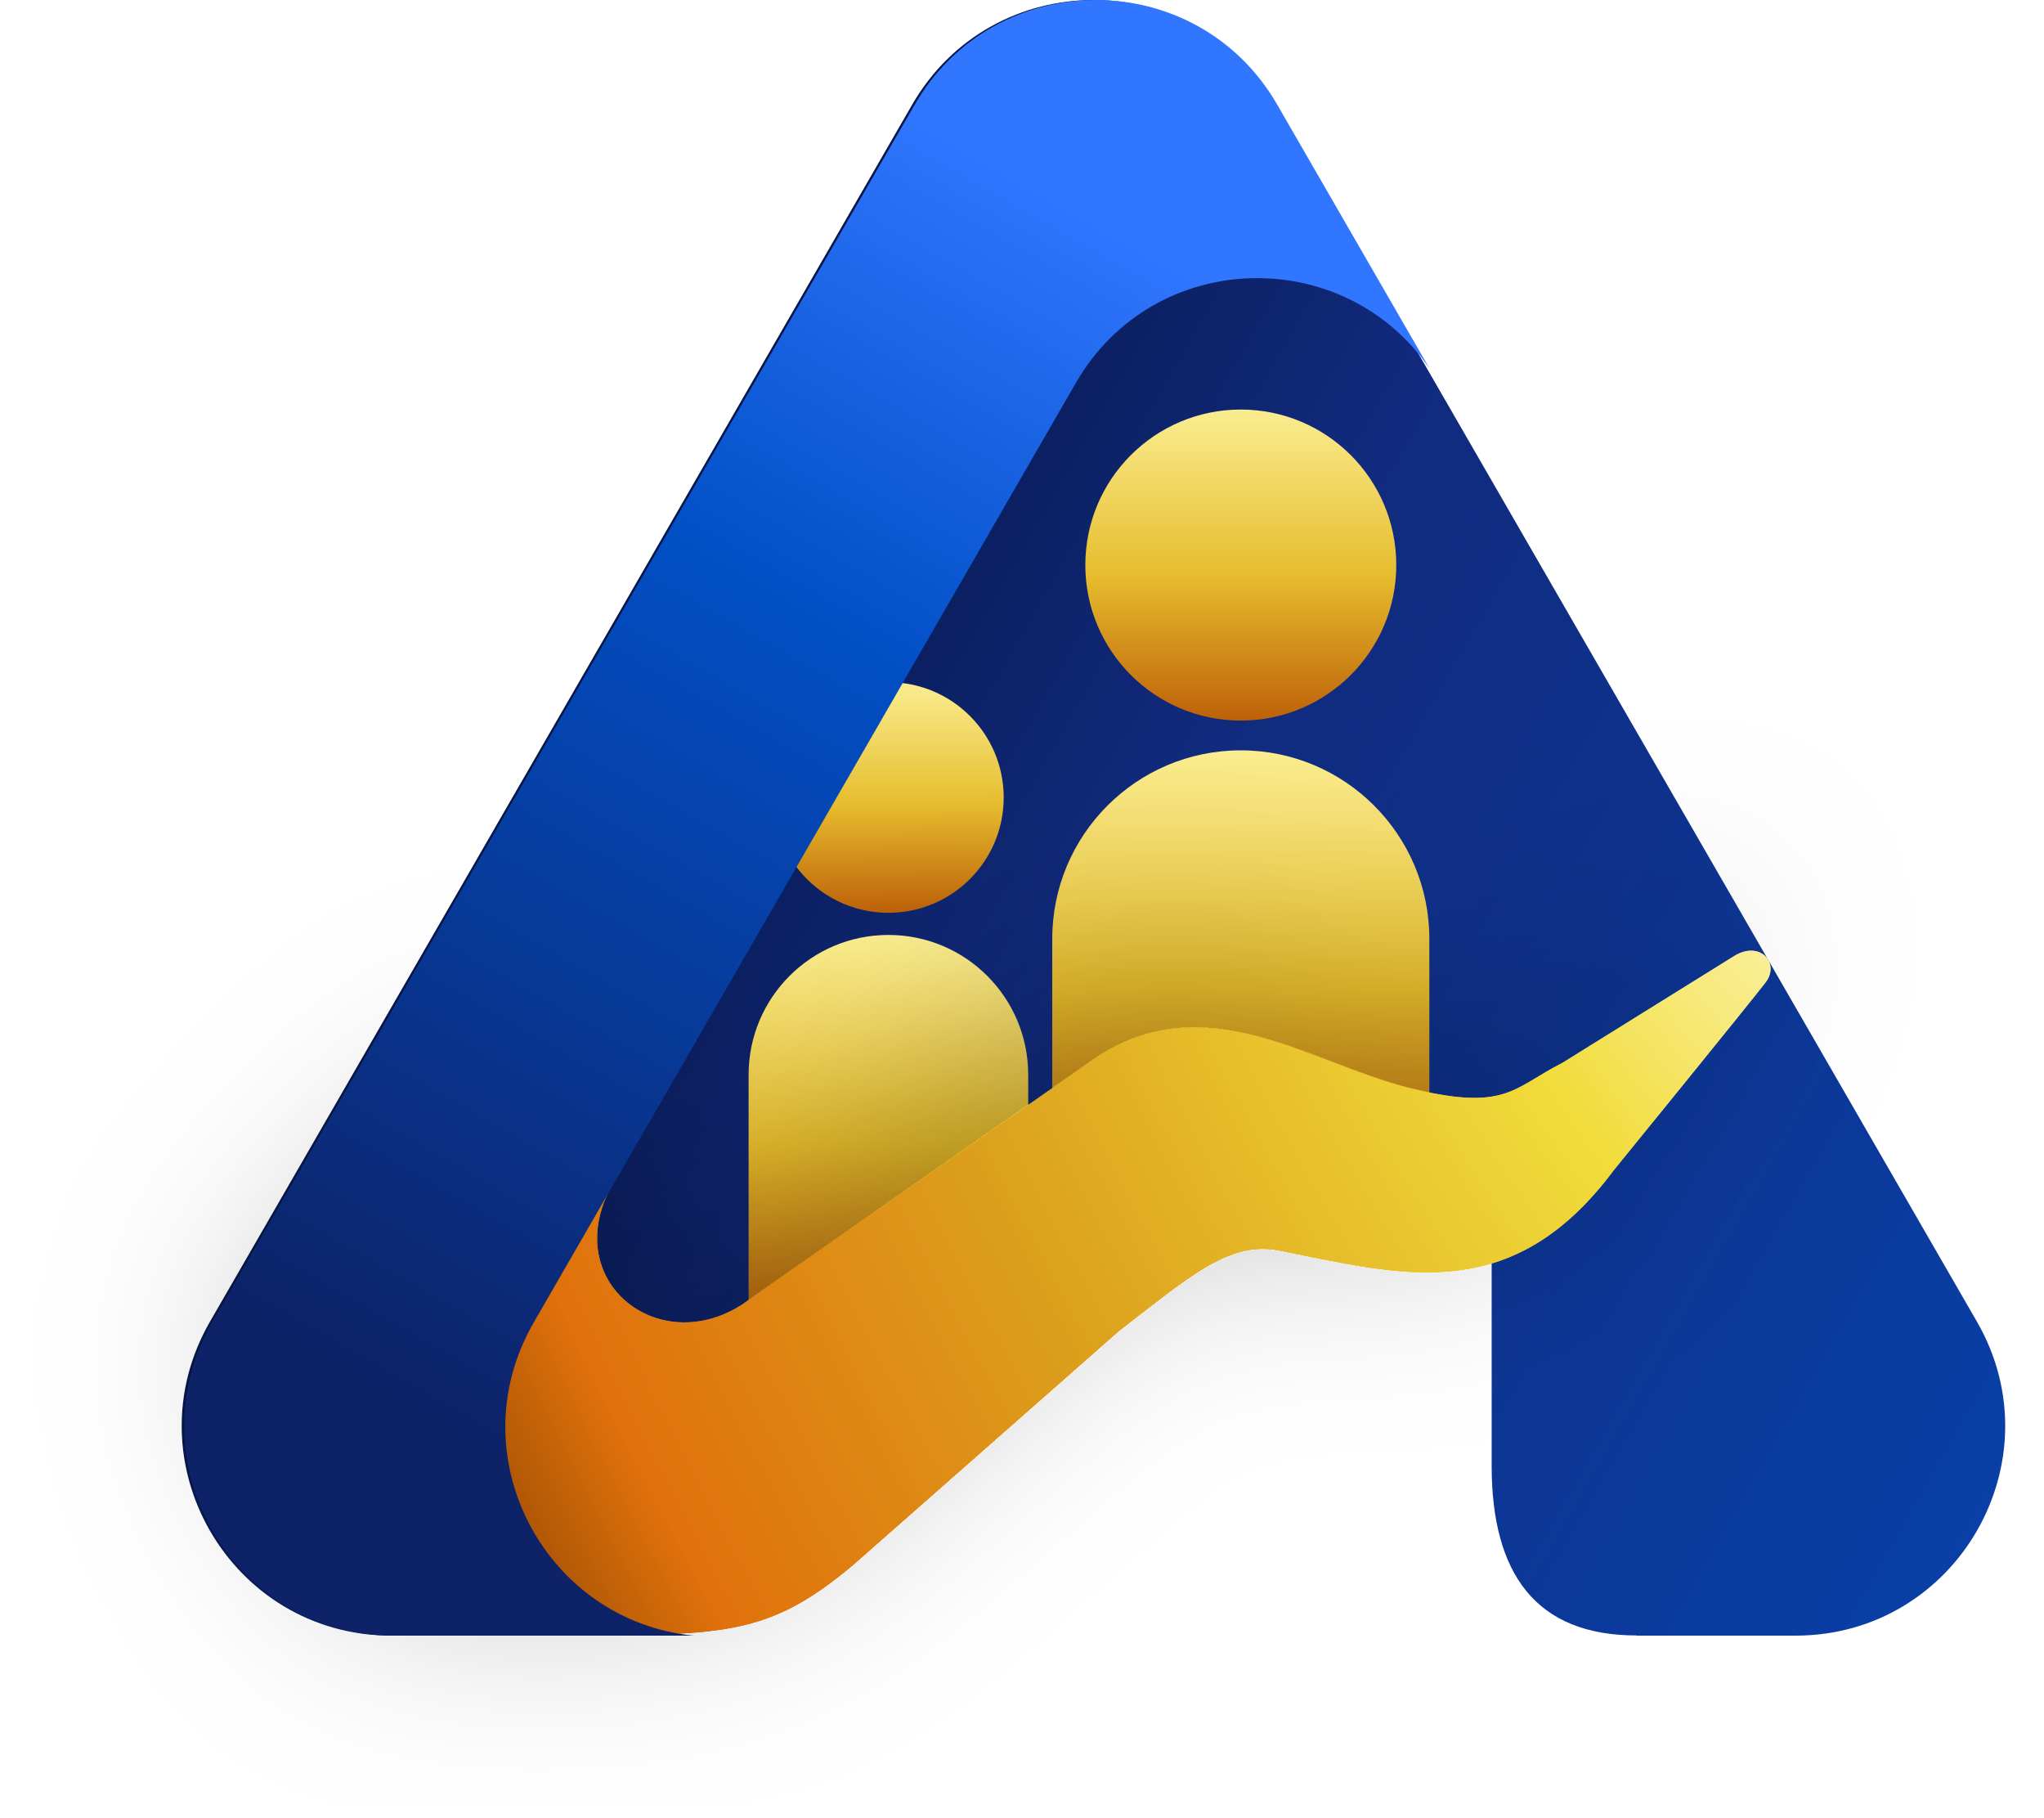
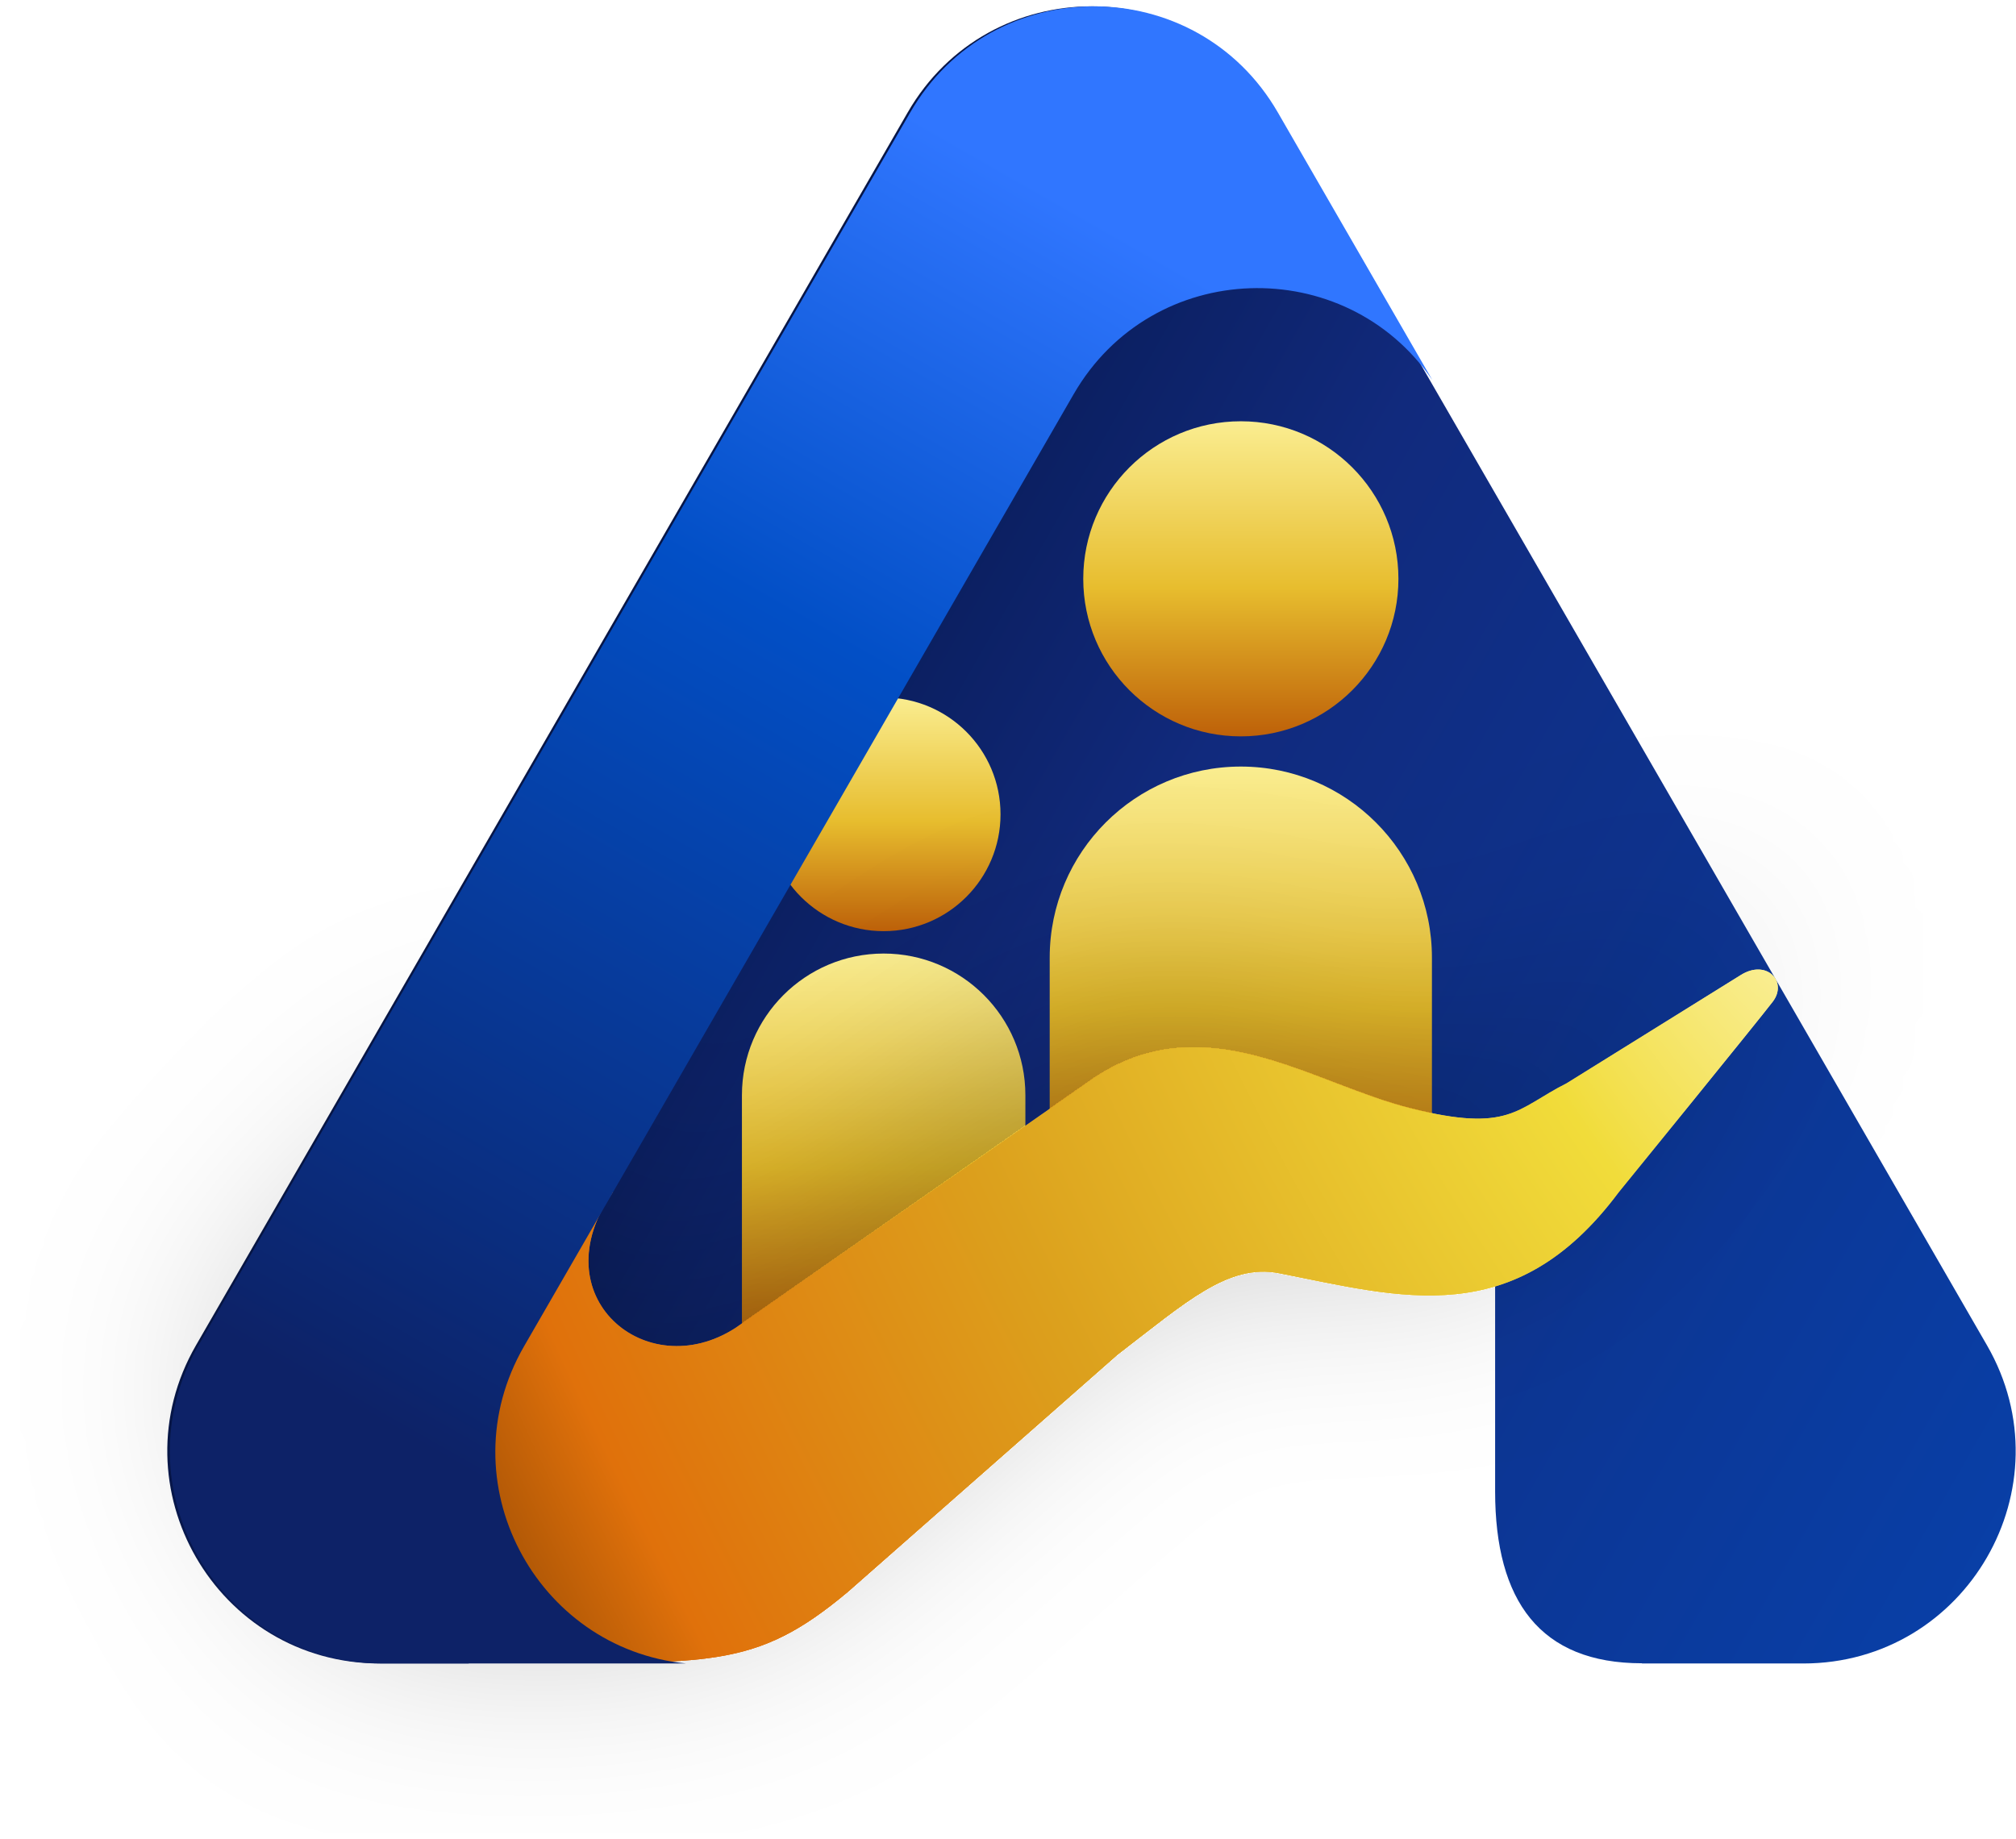
- <svg xmlns="http://www.w3.org/2000/svg" width="45" height="40" viewBox="0 0 45 40" fill="none">
-   <path fillRule="evenodd" clipRule="evenodd" d="M28.065 2.305C26.291 -0.768 21.855 -0.768 20.081 2.305L4.624 29.087C2.851 32.16 5.068 36 8.616 36H10.547L10.264 34.834L21.059 27.192L32.84 24.879V32.263C32.84 34.641 33.817 35.996 36.029 35.996L36.031 36H39.53C43.078 36 45.295 32.16 43.522 29.087L28.065 2.305Z" fill="url(#paint0_linear_559_13677)" />
-   <path d="M16.339 28.713C14.394 29.967 12.089 28.013 13.675 25.763L13.26 23.938L10.153 25.92L6.033 30.492L9.047 35.987H11.426C15.786 35.987 16.763 36.14 18.782 34.447L24.638 29.294C26.12 28.157 27.044 27.308 28.148 27.524C30.793 28.043 33.255 28.805 35.522 25.763C35.522 25.763 38.537 22.058 38.869 21.624C39.2 21.191 38.739 20.692 38.177 21.044C37.615 21.395 34.398 23.394 34.398 23.394C33.301 23.947 33.162 24.482 30.996 23.938C28.83 23.394 26.535 21.671 24.11 23.293L16.339 28.713Z" fill="url(#paint1_radial_559_13677)" />
-   <path d="M16.481 23.656C16.481 21.956 17.859 20.578 19.559 20.578C21.259 20.578 22.637 21.956 22.637 23.656V29.746H16.481V23.656Z" fill="url(#paint2_linear_559_13677)" />
-   <ellipse cx="19.559" cy="17.553" rx="2.538" ry="2.538" fill="url(#paint3_linear_559_13677)" />
-   <path d="M23.166 20.666C23.166 18.374 25.024 16.515 27.317 16.515C29.609 16.515 31.468 18.374 31.468 20.666V26.903H23.166V20.666Z" fill="url(#paint4_linear_559_13677)" />
-   <ellipse cx="27.317" cy="12.437" rx="3.423" ry="3.423" fill="url(#paint5_linear_559_13677)" />
-   <g filter="url(#filter0_d_559_13677)">
-     <path d="M16.339 28.713C14.394 29.967 12.089 28.013 13.675 25.763L13.26 23.938L10.153 25.92L6.033 30.492L9.047 35.987H11.426C15.786 35.987 16.763 36.14 18.782 34.447L24.638 29.294C26.12 28.157 27.044 27.308 28.148 27.524C30.793 28.043 33.255 28.805 35.522 25.763C35.522 25.763 38.537 22.058 38.869 21.624C39.2 21.191 38.739 20.692 38.177 21.044C37.615 21.395 34.398 23.394 34.398 23.394C33.301 23.947 33.162 24.482 30.996 23.938C28.83 23.394 26.535 21.671 24.11 23.293L16.339 28.713Z" fill="url(#paint6_radial_559_13677)" />
+ <svg xmlns="http://www.w3.org/2000/svg" width="239" height="218" viewBox="0 0 239 218" fill="none">
+   <path fill-rule="evenodd" clip-rule="evenodd" d="M151.187 13.333C141.505 -3.443 117.29 -3.443 107.608 13.333L23.238 159.516C13.558 176.289 25.663 197.251 45.028 197.251H55.571L54.024 190.887L112.945 149.174L177.249 136.545V176.849C177.249 189.83 182.583 197.227 194.659 197.227L194.666 197.251H213.767C233.132 197.251 245.237 176.289 235.557 159.516L151.187 13.333Z" fill="url(#paint0_linear_859_12181)" />
+   <path d="M87.184 157.476C76.567 164.319 63.988 153.652 72.642 141.374L70.378 131.411L53.421 142.23L30.93 167.187L47.383 197.176H60.365C84.164 197.176 89.496 198.015 100.518 188.773L132.483 160.646C140.57 154.439 145.616 149.803 151.639 150.985C166.08 153.819 179.515 157.979 191.893 141.374C191.893 141.374 208.346 121.147 210.157 118.782C211.969 116.417 209.453 113.694 206.384 115.612C203.314 117.53 185.754 128.443 185.754 128.443C179.766 131.462 179.011 134.38 167.187 131.411C155.363 128.443 142.834 119.037 129.601 127.889L87.184 157.476Z" fill="url(#paint1_radial_859_12181)" />
+   <path d="M87.957 129.87C87.957 120.591 95.48 113.069 104.759 113.069C114.038 113.069 121.561 120.591 121.561 129.87V163.113H87.957V129.87Z" fill="url(#paint2_linear_859_12181)" />
+   <ellipse cx="104.759" cy="96.561" rx="13.854" ry="13.854" fill="url(#paint3_linear_859_12181)" />
+   <path d="M124.444 113.554C124.444 101.041 134.588 90.897 147.101 90.897C159.615 90.897 169.758 101.041 169.758 113.554V147.597H124.444V113.554Z" fill="url(#paint4_linear_859_12181)" />
+   <ellipse cx="147.103" cy="68.635" rx="18.682" ry="18.682" fill="url(#paint5_linear_859_12181)" />
+   <g filter="url(#filter0_d_859_12181)">
+     <path d="M87.184 157.476C76.567 164.319 63.988 153.652 72.642 141.374L70.378 131.411L53.421 142.23L30.93 167.187L47.383 197.176H60.365C84.164 197.176 89.496 198.015 100.518 188.773L132.483 160.646C140.57 154.439 145.616 149.803 151.639 150.985C166.08 153.819 179.515 157.979 191.893 141.374C191.893 141.374 208.346 121.147 210.157 118.782C211.969 116.417 209.453 113.694 206.384 115.612C203.314 117.53 185.754 128.443 185.754 128.443C179.766 131.462 179.011 134.38 167.187 131.411C155.363 128.443 142.834 119.037 129.601 127.889L87.184 157.476Z" fill="url(#paint6_radial_859_12181)" />
  </g>
-   <path fillRule="evenodd" clipRule="evenodd" d="M28.12 2.305C26.347 -0.768 21.91 -0.768 20.137 2.305L4.679 29.087C2.906 32.16 5.124 36 8.671 36H15.269C12.001 35.678 10.056 32.044 11.749 29.11L23.686 8.427C25.397 5.461 29.588 5.357 31.474 8.115L28.12 2.305Z" fill="url(#paint7_linear_559_13677)" />
+   <path fill-rule="evenodd" clip-rule="evenodd" d="M151.489 13.332C141.807 -3.444 117.593 -3.444 107.91 13.332L23.541 159.516C13.86 176.288 25.965 197.25 45.33 197.25H81.342C63.505 195.493 52.884 175.657 62.127 159.642L127.281 46.746C136.625 30.555 159.503 29.989 169.794 45.048L151.489 13.332Z" fill="url(#paint7_linear_859_12181)" />
  <defs>
-     <filter id="filter0_d_559_13677" x="0.502" y="15.394" width="42.166" height="24.284" filterUnits="userSpaceOnUse" color-interpolation-filters="sRGB">
+     <filter id="filter0_d_859_12181" x="0.74" y="84.774" width="230.154" height="132.549" filterUnits="userSpaceOnUse" color-interpolation-filters="sRGB">
      <feFlood flood-opacity="0" result="BackgroundImageFix" />
      <feColorMatrix in="SourceAlpha" type="matrix" values="0 0 0 0 0 0 0 0 0 0 0 0 0 0 0 0 0 0 127 0" result="hardAlpha" />
-       <feOffset dx="-0.922" dy="-0.922" />
-       <feGaussianBlur stdDeviation="2.305" />
+       <feOffset dx="-5.032" dy="-5.032" />
+       <feGaussianBlur stdDeviation="12.579" />
      <feComposite in2="hardAlpha" operator="out" />
      <feColorMatrix type="matrix" values="0 0 0 0 0 0 0 0 0 0 0 0 0 0 0 0 0 0 0.25 0" />
-       <feBlend mode="normal" in2="BackgroundImageFix" result="effect1_dropShadow_559_13677" />
-       <feBlend mode="normal" in="SourceGraphic" in2="effect1_dropShadow_559_13677" result="shape" />
+       <feBlend mode="normal" in2="BackgroundImageFix" result="effect1_dropShadow_859_12181" />
+       <feBlend mode="normal" in="SourceGraphic" in2="effect1_dropShadow_859_12181" result="shape" />
    </filter>
-     <linearGradient id="paint0_linear_559_13677" x1="24.073" y1="-4.611" x2="74.037" y2="23.984" gradientUnits="userSpaceOnUse">
+     <linearGradient id="paint0_linear_859_12181" x1="129.397" y1="-24.421" x2="402.114" y2="131.661" gradientUnits="userSpaceOnUse">
      <stop stop-color="#061648" />
      <stop offset="0.217" stop-color="#112A7D" />
      <stop offset="1" stop-color="#0152CC" />
    </linearGradient>
-     <radialGradient id="paint1_radial_559_13677" cx="0" cy="0" r="1" gradientUnits="userSpaceOnUse" gradientTransform="translate(38.9884 15.5494) rotate(155.142) scale(33.6179 73.5214)">
+     <radialGradient id="paint1_radial_859_12181" cx="0" cy="0" r="1" gradientUnits="userSpaceOnUse" gradientTransform="translate(210.812 85.623) rotate(155.142) scale(183.498 401.304)">
      <stop stop-color="#FFFAD0" />
      <stop offset="0.244" stop-color="#F1DC3A" />
      <stop offset="0.585" stop-color="#DCA11D" />
      <stop offset="0.824" stop-color="#E0710B" />
      <stop offset="1" stop-color="#9E4E04" />
    </radialGradient>
-     <linearGradient id="paint2_linear_559_13677" x1="19.559" y1="20.578" x2="19.559" y2="29.746" gradientUnits="userSpaceOnUse">
+     <linearGradient id="paint2_linear_859_12181" x1="104.759" y1="113.069" x2="104.759" y2="163.113" gradientUnits="userSpaceOnUse">
      <stop stop-color="#FAED90" />
      <stop offset="0.507" stop-color="#E6BC2B" />
      <stop offset="1" stop-color="#BC5E08" />
    </linearGradient>
-     <linearGradient id="paint3_linear_559_13677" x1="19.559" y1="15.015" x2="19.559" y2="20.091" gradientUnits="userSpaceOnUse">
+     <linearGradient id="paint3_linear_859_12181" x1="104.759" y1="82.707" x2="104.759" y2="110.416" gradientUnits="userSpaceOnUse">
      <stop stop-color="#FAED90" />
      <stop offset="0.529" stop-color="#E7BD2E" />
      <stop offset="1" stop-color="#BE6109" />
    </linearGradient>
-     <linearGradient id="paint4_linear_559_13677" x1="27.317" y1="16.515" x2="27.317" y2="26.903" gradientUnits="userSpaceOnUse">
+     <linearGradient id="paint4_linear_859_12181" x1="147.101" y1="90.897" x2="147.101" y2="147.597" gradientUnits="userSpaceOnUse">
      <stop stop-color="#FAED90" />
      <stop offset="0.507" stop-color="#E6BC2B" />
      <stop offset="1" stop-color="#BC5E08" />
    </linearGradient>
-     <linearGradient id="paint5_linear_559_13677" x1="27.317" y1="9.014" x2="27.317" y2="15.86" gradientUnits="userSpaceOnUse">
+     <linearGradient id="paint5_linear_859_12181" x1="147.103" y1="49.952" x2="147.103" y2="87.317" gradientUnits="userSpaceOnUse">
      <stop stop-color="#FAED90" />
      <stop offset="0.529" stop-color="#E7BD2E" />
      <stop offset="1" stop-color="#BE6109" />
    </linearGradient>
-     <radialGradient id="paint6_radial_559_13677" cx="0" cy="0" r="1" gradientUnits="userSpaceOnUse" gradientTransform="translate(38.9884 15.5494) rotate(155.142) scale(33.6179 73.5214)">
+     <radialGradient id="paint6_radial_859_12181" cx="0" cy="0" r="1" gradientUnits="userSpaceOnUse" gradientTransform="translate(210.812 85.623) rotate(155.142) scale(183.498 401.304)">
      <stop stop-color="#FFFAD0" />
      <stop offset="0.244" stop-color="#F1DC3A" />
      <stop offset="0.585" stop-color="#DCA11D" />
      <stop offset="0.885" stop-color="#E0710B" />
      <stop offset="1" stop-color="#9E4E04" />
    </radialGradient>
-     <linearGradient id="paint7_linear_559_13677" x1="34.333" y1="7.04" x2="17.764" y2="36" gradientUnits="userSpaceOnUse">
+     <linearGradient id="paint7_linear_859_12181" x1="185.401" y1="39.179" x2="94.964" y2="197.25" gradientUnits="userSpaceOnUse">
      <stop offset="0.089" stop-color="#3076FF" />
      <stop offset="0.411" stop-color="#024FC6" />
      <stop offset="1" stop-color="#0D2267" />
    </linearGradient>
  </defs>
</svg>
